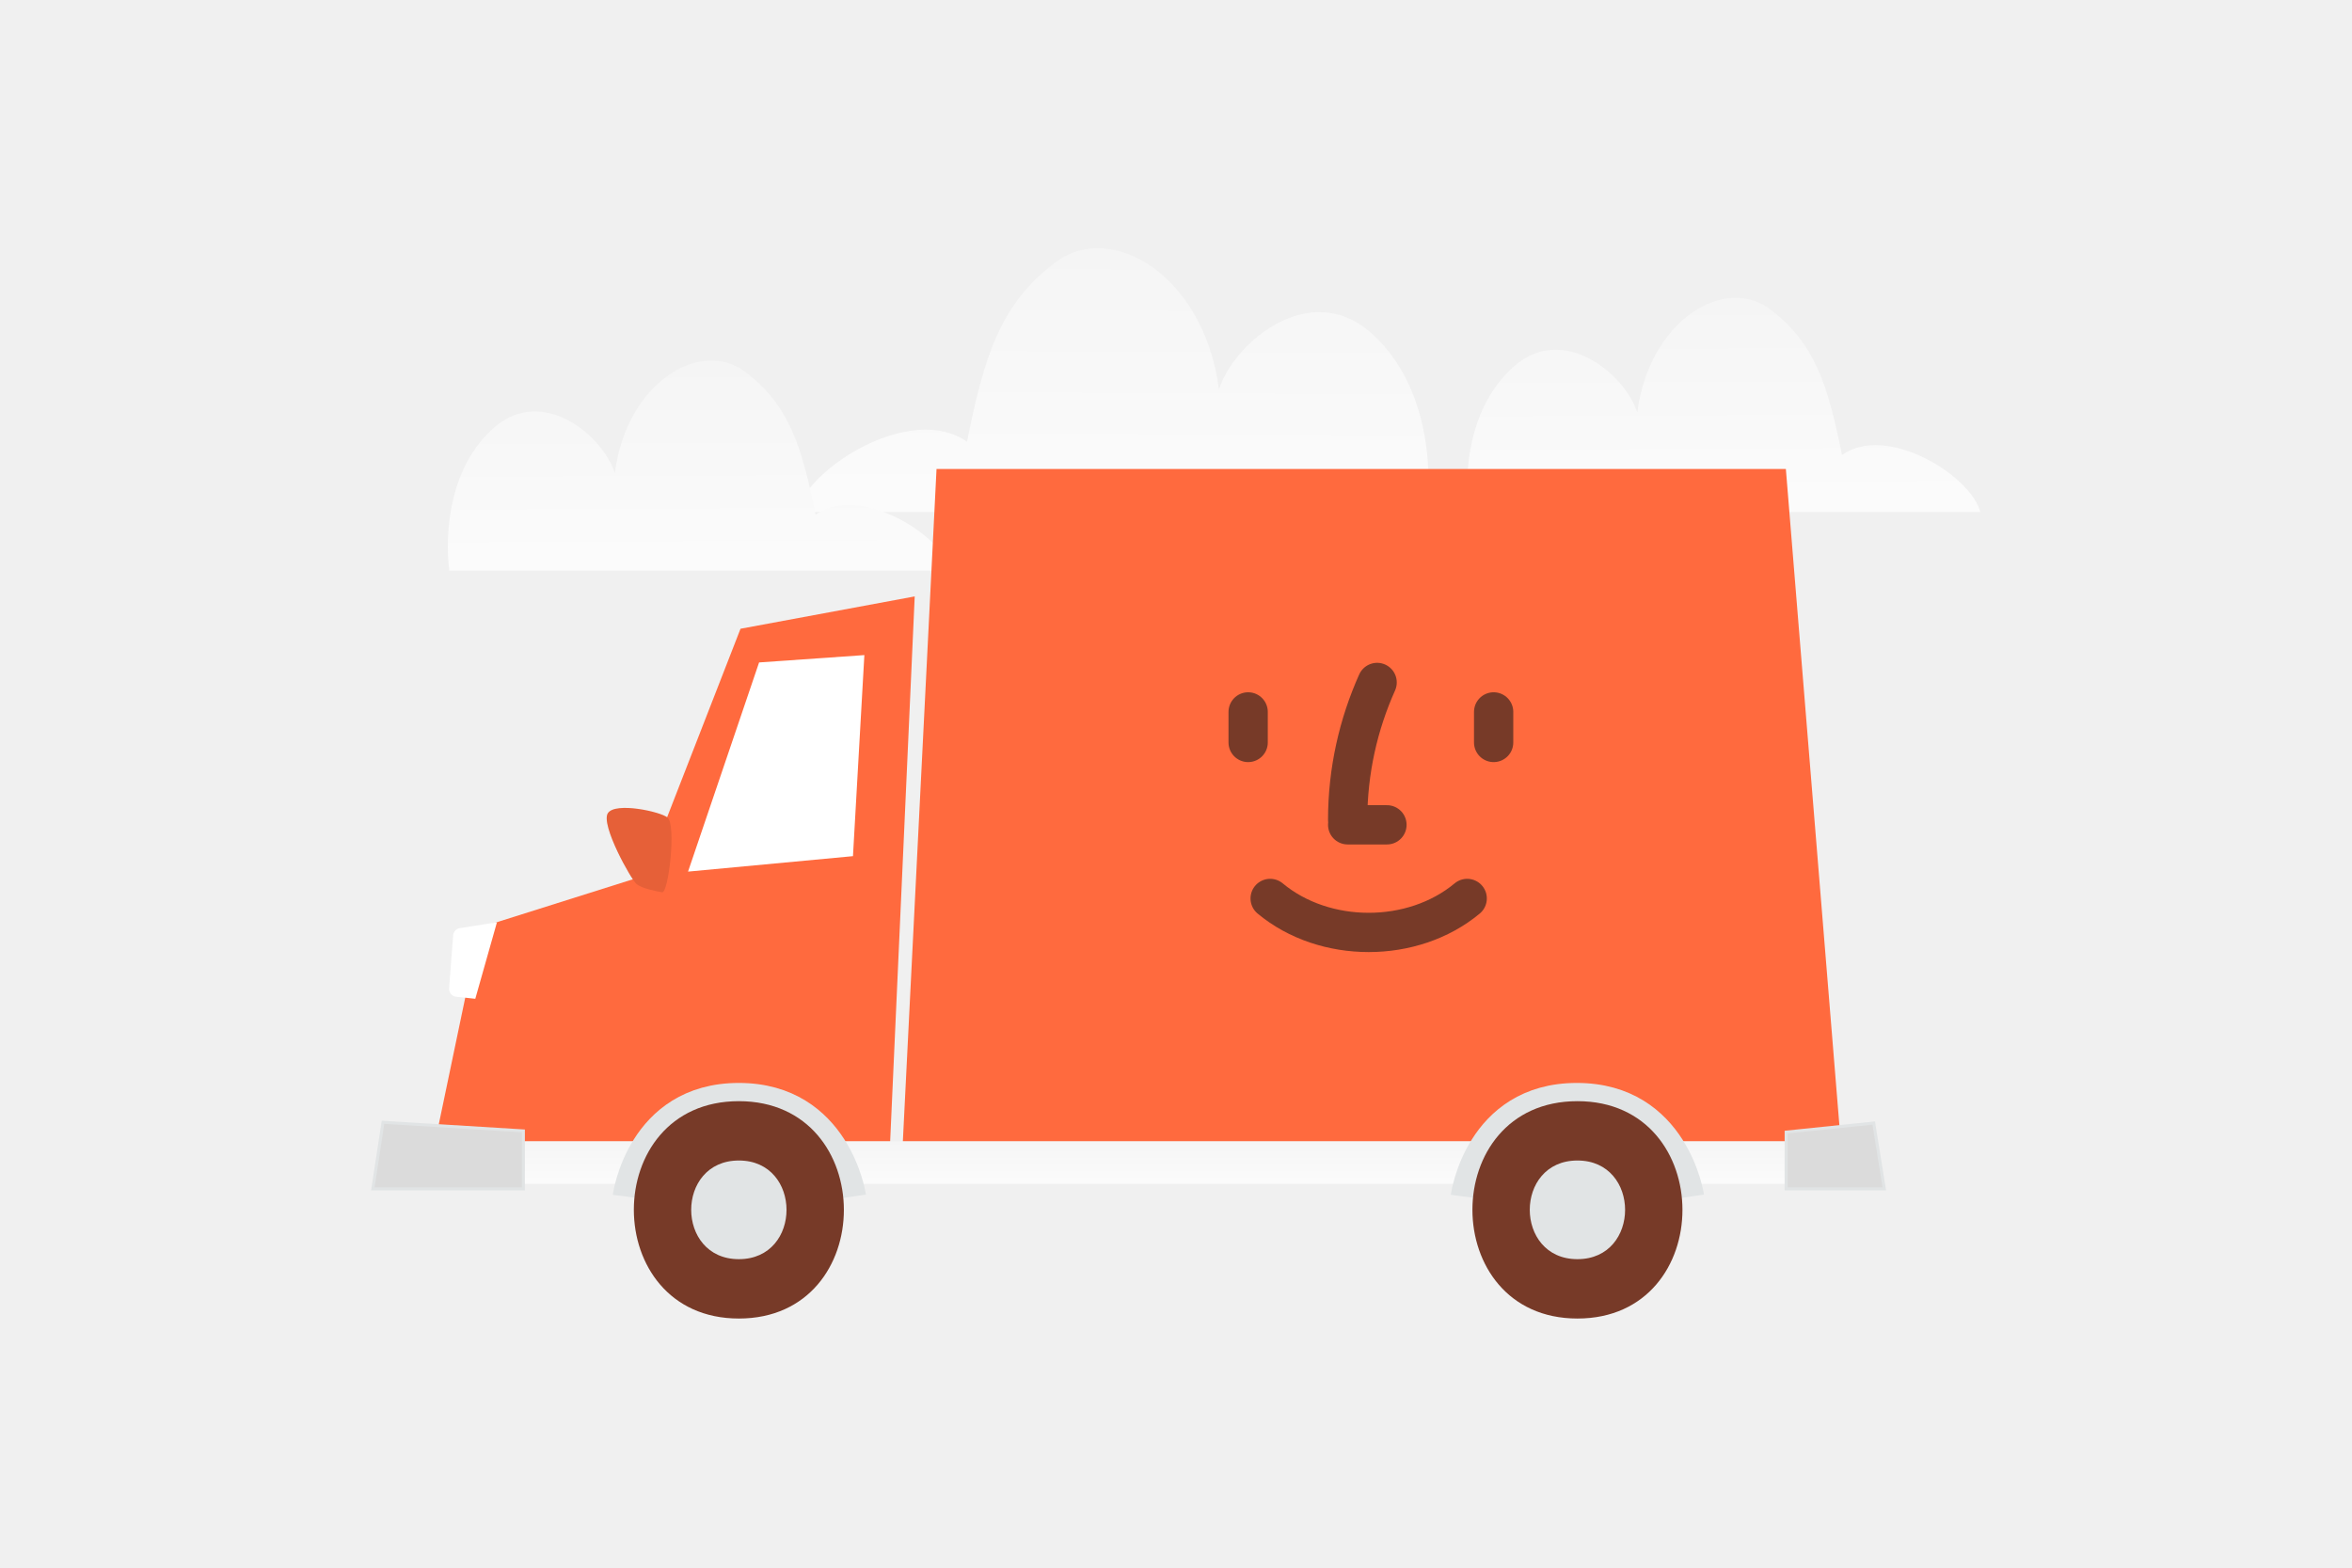
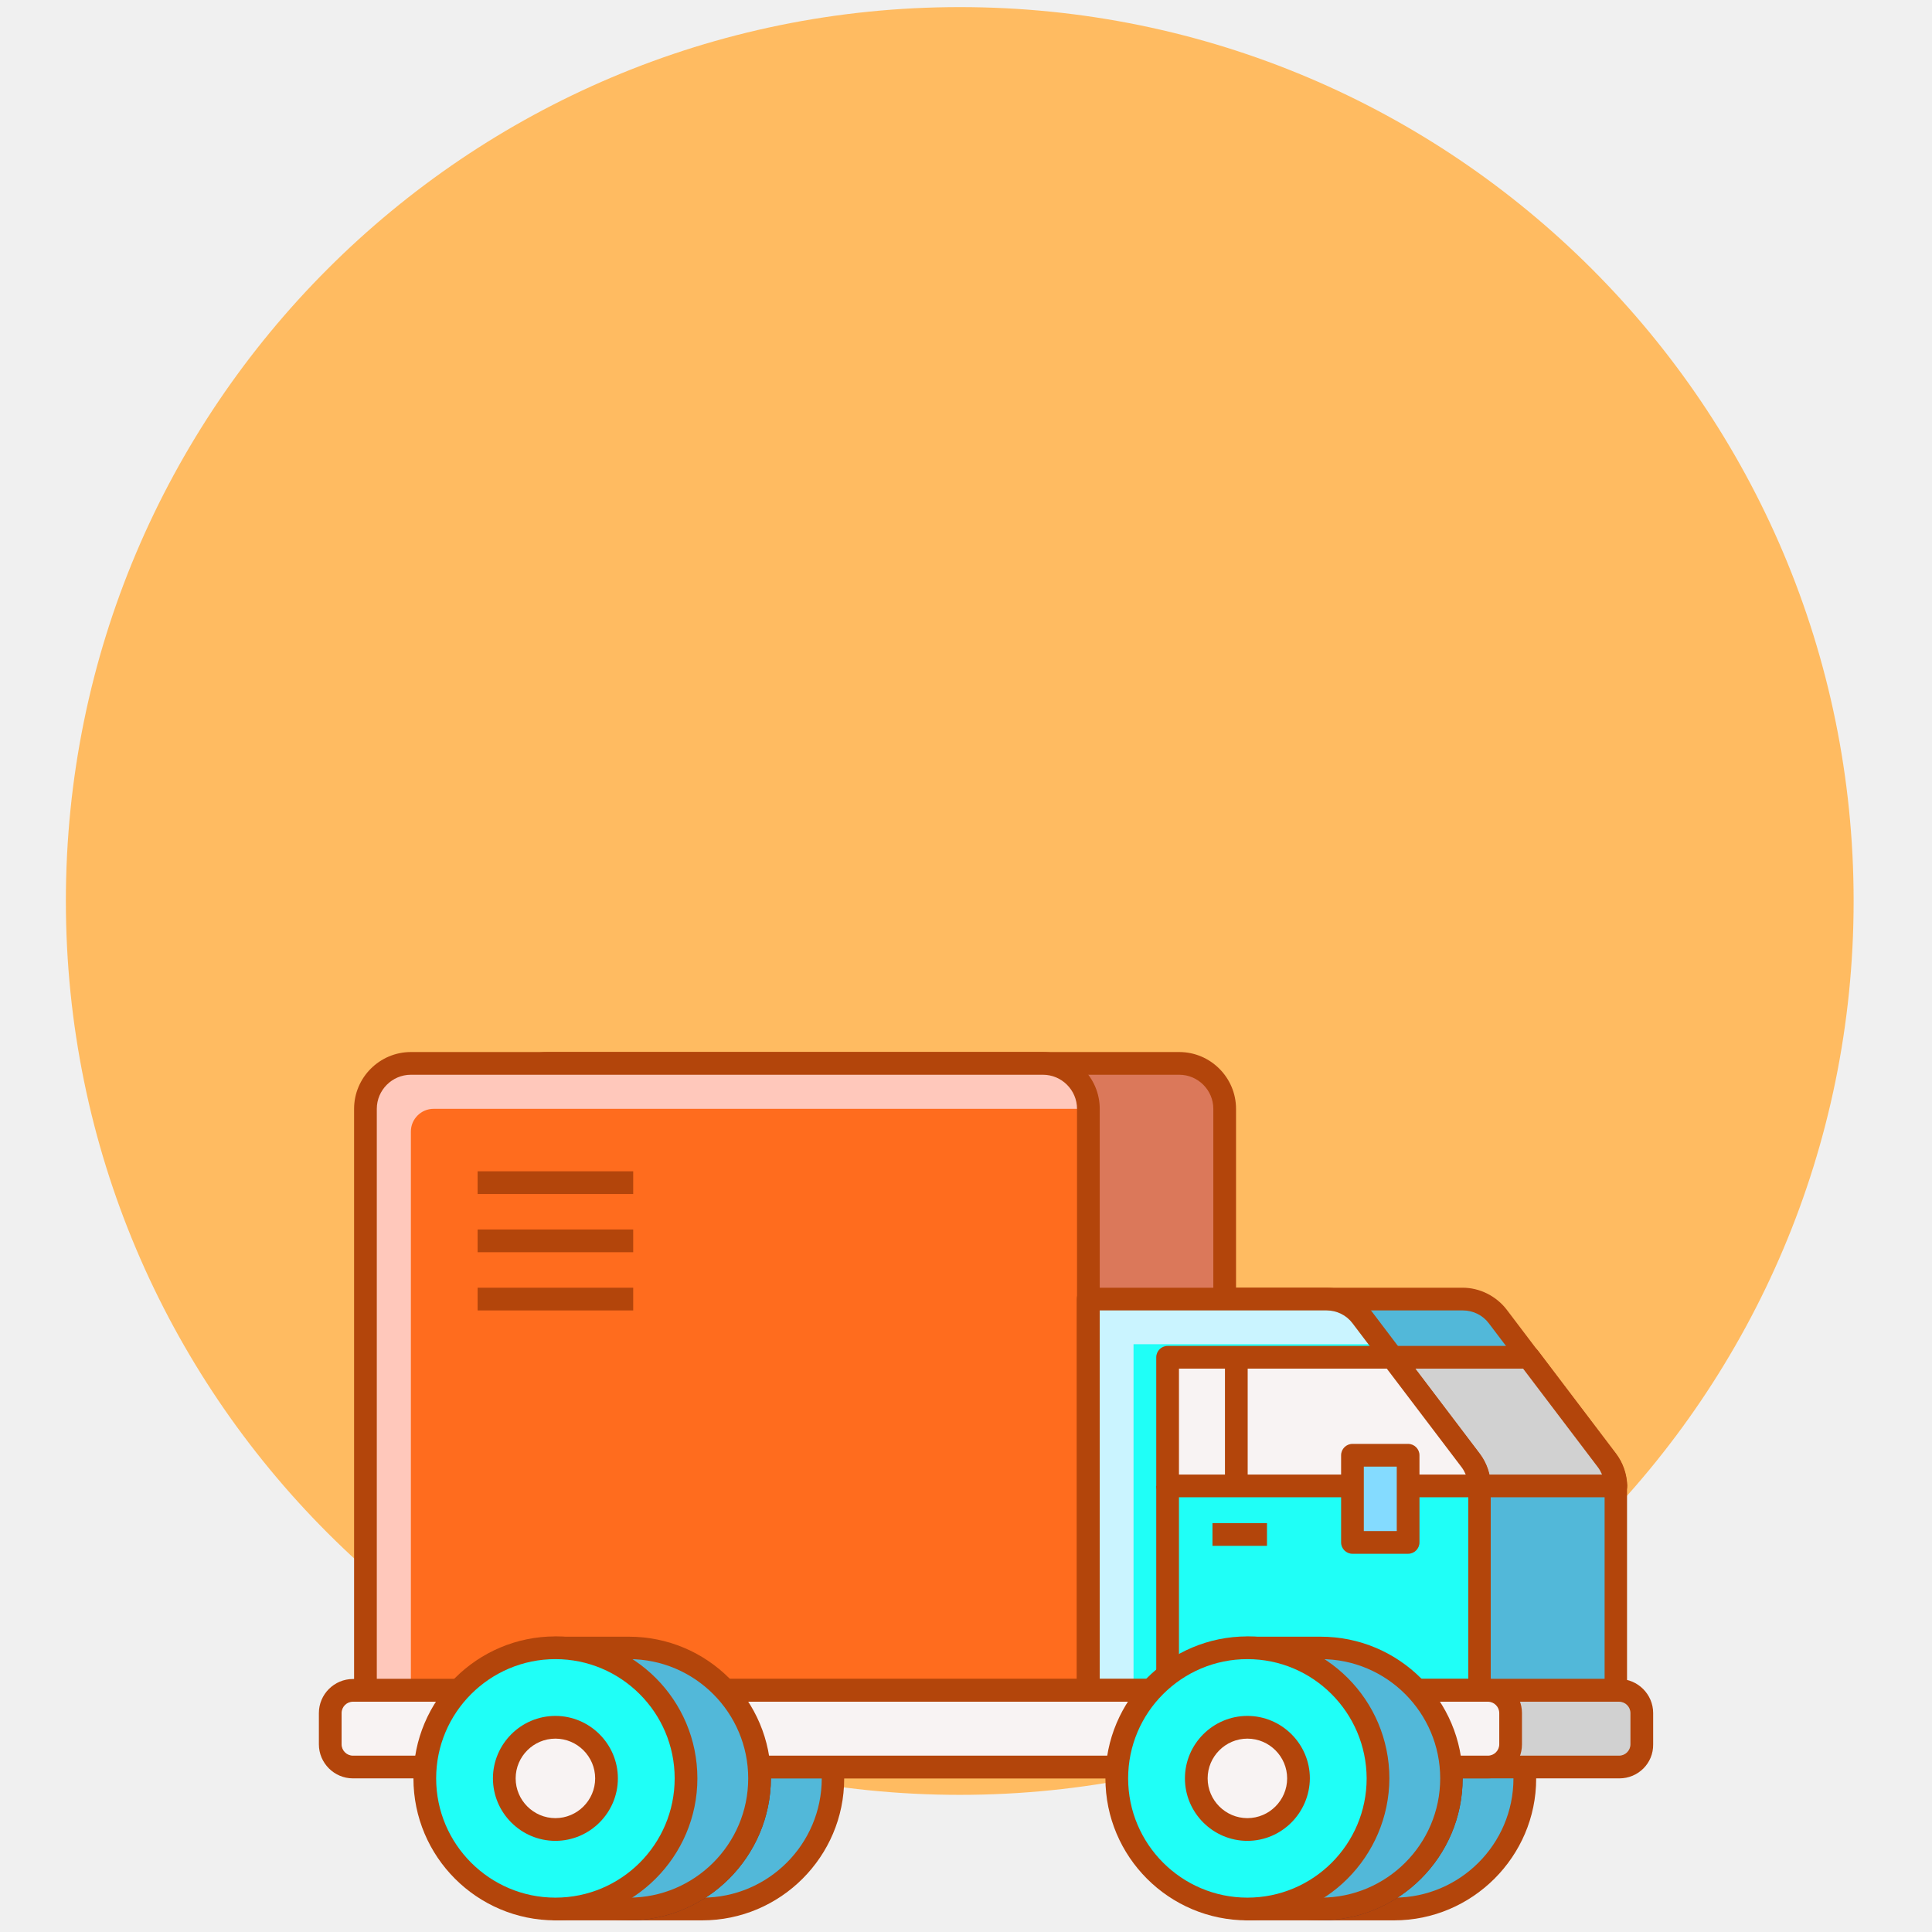
- <svg xmlns="http://www.w3.org/2000/svg" width="900" height="600" viewBox="0 0 900 600" fill="none">
-   <path fill="transparent" d="M0 0h900v600H0z" />
-   <path d="M304.876 196c4.203-17.045 43.928-41.938 65.156-26.93 6.516-32.472 12.611-52.721 33.899-68.718 21.289-15.996 56.809 4.913 62.514 48.708 5.705-18.003 34.71-42.267 58.01-21.808 21.559 18.932 23.721 50.655 21.469 68.718H304.876v.03z" fill="url(#a)" />
-   <path d="M364.009 218.43c-3.35-13.573-35.005-33.396-51.921-21.445-5.192-25.859-10.049-41.984-27.013-54.723-16.964-12.738-45.269 3.912-49.815 38.788-4.546-14.337-27.66-33.659-46.227-17.366-17.179 15.076-18.902 40.338-17.107 54.722h192.083v.024z" fill="url(#b)" />
-   <path d="M757.769 196c-3.415-13.838-35.688-34.048-52.934-21.864-5.294-26.363-10.246-42.804-27.541-55.791-17.295-12.987-46.152 3.989-50.787 39.545-4.635-14.616-28.199-34.316-47.129-17.705-17.514 15.37-19.271 41.126-17.441 55.791h195.832V196z" fill="url(#c)" />
-   <path d="m350.017 228.267-9.609 213.31H165.547l18.082-86.575 58.275-18.392a10.937 10.937 0 0 0 6.613-6.487l34.844-89.48 66.656-12.376z" fill="#ff6a3e" />
-   <path d="m330.753 250.723-4.363 76.955-63.109 5.912 27.186-80.054 40.286-2.813zM175.937 355.231l14.224-2.25-8.289 29.287-7.324-.781a3.029 3.029 0 0 1-2.698-3.237l1.55-20.275a3.014 3.014 0 0 1 2.537-2.744z" fill="#fff" />
-   <path d="M255.451 312.914c3.399 2.893.333 29.023-2.1 28.586-2.423-.436-7.612-1.435-9.713-3.088-2.101-1.653-13.903-22.8-11.033-27.186 2.87-4.386 20.217-.563 22.846 1.688z" fill="#ff6a3e" />
-   <path opacity=".1" d="M255.451 312.914c3.399 2.893.333 29.023-2.1 28.586-2.423-.436-7.612-1.435-9.713-3.088-2.101-1.653-13.903-22.8-11.033-27.186 2.87-4.386 20.217-.563 22.846 1.688z" fill="#000" />
-   <path d="M345.241 441.577h359.493L683.366 179.5h-325l-13.125 262.077z" fill="#ff6a3e" />
-   <path d="M706.548 453.104H157.51v-16.337h549.038v16.337z" fill="url(#d)" />
-   <path d="M200.276 455.009v-22.18l-53.712-3.299-3.896 25.479h57.608zm516.709-25.182-33.514 3.462v21.72h37.569l-4.055-25.182z" fill="#DBDBDB" stroke="#E1E4E5" stroke-width="1.148" />
-   <path d="M560.847 458.04s5.109-37.829 42.536-37.829 42.972 37.829 42.972 37.829" stroke="#E1E4E5" stroke-width="11.481" stroke-miterlimit="10" />
-   <path d="M603.612 421.451c53.534 0 53.626 83.189 0 83.189-53.534 0-53.626-83.189 0-83.189z" fill="#773A28" />
-   <path d="M603.612 444.16c24.293 0 24.339 37.759 0 37.759-24.304 0-24.338-37.759 0-37.759z" fill="#E1E4E5" />
-   <path d="M240.171 458.04s5.109-37.829 42.535-37.829c37.427 0 42.972 37.829 42.972 37.829" stroke="#E1E4E5" stroke-width="11.481" stroke-miterlimit="10" />
-   <path d="M282.729 421.451c53.535 0 53.626 83.189 0 83.189-53.534 0-53.626-83.189 0-83.189z" fill="#773A28" />
-   <path d="M282.729 444.16c24.293 0 24.339 37.759 0 37.759-24.304 0-24.338-37.759 0-37.759z" fill="#E1E4E5" />
-   <path d="M561.425 343.863c-20.817 17.342-54.579 17.342-75.395 0m-8.422-71.396v11.699m93.938-11.699v11.699m-55.857 31.516h15.03m-3.757-54.486c-7.152 15.974-11.273 33.761-11.273 52.606" stroke="#773A28" stroke-width="15.03" stroke-linecap="round" stroke-linejoin="round" />
-   <defs>
-     <linearGradient id="a" x1="420.597" y1="252.626" x2="421.898" y2="-14.901" gradientUnits="userSpaceOnUse">
-       <stop stop-color="#fff" />
-       <stop offset="1" stop-color="#EEE" />
-     </linearGradient>
-     <linearGradient id="b" x1="271.795" y1="263.524" x2="270.759" y2="50.482" gradientUnits="userSpaceOnUse">
-       <stop stop-color="#fff" />
-       <stop offset="1" stop-color="#EEE" />
-     </linearGradient>
-     <linearGradient id="c" x1="663.755" y1="241.974" x2="662.699" y2="24.774" gradientUnits="userSpaceOnUse">
-       <stop stop-color="#fff" />
-       <stop offset="1" stop-color="#EEE" />
-     </linearGradient>
-     <linearGradient id="d" x1="420.322" y1="462.263" x2="420.337" y2="418.989" gradientUnits="userSpaceOnUse">
-       <stop stop-color="#fff" />
-       <stop offset="1" stop-color="#EEE" />
-     </linearGradient>
-   </defs>
+ <svg xmlns="http://www.w3.org/2000/svg" version="1.1" id="레이어_1" x="0px" y="0px" viewBox="0 0 680.4 680.4" style="enable-background:new 0 0 680.4 680.4;" xml:space="preserve">
+   <style type="text/css">
+ 	.st0{fill:#FFBB61;}
+ 	.st1{fill:#CC6E2E;}
+ 	.st2{fill:#B3450B;}
+ 	.st3{fill:#FF6C1E;}
+ 	.st4{fill:#52B8D9;}
+ 	.st5{fill:#1FFFF7;stroke:#000000;stroke-width:0.866;stroke-miterlimit:10;}
+ 	.st6{fill:#88FFF6;}
+ 	.st7{fill:#F9DD9D;}
+ 	.st8{fill:#F8F3F3;}
+ 	.st9{fill:#63312D;}
+ 	.st10{fill:#FFD5B0;}
+ 	.st11{fill:#82D9FF;}
+ 	.st12{fill:#F9A287;}
+ 	.st13{fill:#B3450B;stroke:#000000;stroke-width:0.866;stroke-miterlimit:10;}
+ 	.st14{fill:#FF7E38;stroke:#000000;stroke-width:0.866;stroke-miterlimit:10;}
+ 	.st15{fill:#FF6C1E;stroke:#000000;stroke-width:0.866;stroke-miterlimit:10;}
+ 	.st16{fill:#00B3AC;stroke:#000000;stroke-width:0.866;stroke-miterlimit:10;}
+ 	.st17{fill:#CAF4FF;}
+ 	.st18{fill:#FFEECF;}
+ 	.st19{fill:#EEEEEE;}
+ 	.st20{fill:#EFC36A;}
+ 	.st21{fill:#AF5B48;}
+ 	.st22{fill:#FFC8BB;}
+ 	.st23{fill:#0277BD;}
+ 	.st24{fill:#84DBFF;}
+ 	.st25{fill:#DB785A;}
+ 	.st26{fill:#D1D1D1;}
+ </style>
+   <circle class="st0" cx="338" cy="317.3" r="314.8" />
+   <path class="st4" d="M247.3,672.3c25.4,0,46-20.6,46-46c0-25.4-20.6-46-46-46h-25.9v91.9H247.3z" />
+   <path class="st2" d="M247.3,676.3h-25.9c-2.2,0-4-1.8-4-4v-91.9c0-2.2,1.8-4,4-4h25.9c27.6,0,50,22.4,50,50  C297.3,653.8,274.9,676.3,247.3,676.3z M225.5,668.3h21.9c23.1,0,42-18.8,42-42c0-23.1-18.8-42-42-42h-21.9V668.3z" />
+   <path class="st24" d="M267.4,626.3c0,25.4-20.6,46-46,46c-25.4,0-46-20.6-46-46c0-25.4,20.6-46,46-46  C246.8,580.3,267.4,600.9,267.4,626.3z" />
+   <path class="st9" d="M221.5,676.3c-27.6,0-50-22.4-50-50c0-27.6,22.4-50,50-50c27.6,0,50,22.4,50,50  C271.4,653.8,249,676.3,221.5,676.3z M221.5,584.3c-23.1,0-42,18.8-42,42c0,23.1,18.8,42,42,42c23.1,0,42-18.8,42-42  C263.4,603.1,244.6,584.3,221.5,584.3z" />
+   <path class="st8" d="M239.4,626.3c0,9.9-8.1,18-18,18c-9.9,0-18-8.1-18-18c0-9.9,8.1-18,18-18C231.4,608.3,239.4,616.4,239.4,626.3z  " />
+   <path class="st9" d="M221.5,648.3c-12.1,0-22-9.9-22-22c0-12.1,9.9-22,22-22c12.1,0,22,9.9,22,22  C243.4,638.4,233.6,648.3,221.5,648.3z M221.5,612.3c-7.7,0-14,6.3-14,14c0,7.7,6.3,14,14,14c7.7,0,14-6.3,14-14  C235.4,618.6,229.2,612.3,221.5,612.3z" />
+   <path class="st4" d="M491,672.3c25.4,0,46-20.6,46-46c0-25.4-20.6-46-46-46h-25.9v91.9H491z" />
+   <path class="st2" d="M491,676.3h-25.9c-2.2,0-4-1.8-4-4v-91.9c0-2.2,1.8-4,4-4H491c27.6,0,50,22.4,50,50  C541,653.8,518.5,676.3,491,676.3z M469.1,668.3H491c23.1,0,42-18.8,42-42c0-23.1-18.8-42-42-42h-21.9V668.3z" />
+   <path class="st24" d="M511.1,626.3c0,25.4-20.6,46-46,46c-25.4,0-46-20.6-46-46c0-25.4,20.6-46,46-46  C490.5,580.3,511.1,600.9,511.1,626.3z" />
+   <path class="st9" d="M465.1,676.3c-27.6,0-50-22.4-50-50c0-27.6,22.4-50,50-50c27.6,0,50,22.4,50,50  C515.1,653.8,492.7,676.3,465.1,676.3z M465.1,584.3c-23.1,0-42,18.8-42,42c0,23.1,18.8,42,42,42s42-18.8,42-42  C507.1,603.1,488.3,584.3,465.1,584.3z" />
+   <path class="st8" d="M483.1,626.3c0,9.9-8.1,18-18,18s-18-8.1-18-18c0-9.9,8.1-18,18-18S483.1,616.4,483.1,626.3z" />
+   <path class="st9" d="M465.1,648.3c-12.1,0-22-9.9-22-22c0-12.1,9.9-22,22-22c12.1,0,22,9.9,22,22  C487.1,638.4,477.2,648.3,465.1,648.3z M465.1,612.3c-7.7,0-14,6.3-14,14c0,7.7,6.3,14,14,14c7.7,0,14-6.3,14-14  C479.1,618.6,472.8,612.3,465.1,612.3z" />
+   <path class="st8" d="M501,626.3c0,9.9-8.1,18-18,18s-18-8.1-18-18c0-9.9,8.1-18,18-18S501,616.4,501,626.3z" />
+   <path class="st9" d="M483,648.3c-12.1,0-22-9.9-22-22c0-12.1,9.9-22,22-22s22,9.9,22,22C505,638.4,495.1,648.3,483,648.3z   M483,612.3c-7.7,0-14,6.3-14,14c0,7.7,6.3,14,14,14c7.7,0,14-6.3,14-14C497,618.6,490.7,612.3,483,612.3z" />
+   <path class="st25" d="M431.2,595.3H176.7V390.5c0-8.8,7.2-16,16-16h222.6c8.8,0,16,7.2,16,16V595.3z" />
+   <path class="st2" d="M431.2,599.3H176.7c-2.2,0-4-1.8-4-4V390.5c0-11,9-20,20-20h222.6c11,0,20,9,20,20v204.9  C435.2,597.6,433.4,599.3,431.2,599.3z M180.7,591.3h246.6V390.5c0-6.6-5.4-12-12-12H192.6c-6.6,0-12,5.4-12,12V591.3z" />
+   <path class="st3" d="M383.2,595.3H128.7V390.5c0-8.8,7.2-16,16-16h222.6c8.8,0,16,7.2,16,16V595.3z" />
+   <path class="st22" d="M144.7,398.5c0-4.4,3.6-8,8-8h230.6c0-8.8-7.2-16-16-16H144.7c-8.8,0-16,7.2-16,16v204.9h16V398.5z" />
+   <path class="st2" d="M383.2,599.3H128.7c-2.2,0-4-1.8-4-4V390.5c0-11,9-20,20-20h222.6c11,0,20,9,20,20v204.9  C387.2,597.6,385.5,599.3,383.2,599.3z M132.7,591.3h246.6V390.5c0-6.6-5.4-12-12-12H144.7c-6.6,0-12,5.4-12,12V591.3z" />
+   <path class="st4" d="M569.1,595.3H431.2V457.5h83.9c4.8,0,9.4,2.3,12.3,6.1l38.5,50.8c2,2.7,3.1,6,3.1,9.3V595.3z" />
+   <path class="st2" d="M569.1,599.3H431.2c-2.2,0-4-1.8-4-4V457.5c0-2.2,1.8-4,4-4h83.9c6,0,11.8,2.9,15.5,7.7l38.5,50.8  c2.5,3.4,3.9,7.5,3.9,11.7v71.6C573.1,597.6,571.3,599.3,569.1,599.3z M435.2,591.3h129.9v-67.6c0-2.5-0.8-4.9-2.3-6.9L524.3,466  c-2.1-2.8-5.5-4.5-9.1-4.5h-79.9V591.3z" />
+   <path class="st26" d="M566,514.4L538.4,478h-79.2v45.2H569C568.9,520.1,567.9,517,566,514.4z" />
+   <path class="st2" d="M569,527.3H459.2c-2.2,0-4-1.8-4-4V478c0-2.2,1.8-4,4-4h79.2c1.2,0,2.4,0.6,3.2,1.6l27.6,36.4  c2.4,3.2,3.7,7,3.9,11.2c0,1.1-0.4,2.1-1.1,2.9C571.1,526.8,570.1,527.3,569,527.3z M463.2,519.3h101c-0.4-0.9-0.8-1.7-1.4-2.5  L536.4,482h-73.2V519.3z" />
+   <path class="st5" d="M521.1,595.3H383.2V457.5h83.9c4.8,0,9.4,2.3,12.3,6.1l38.5,50.8c2,2.7,3.1,6,3.1,9.3V595.3z" />
+   <path class="st17" d="M399.2,473.4h83.9c1.5,0,2.9,0.3,4.3,0.7l-8-10.6c-2.9-3.8-7.5-6.1-12.3-6.1h-83.9v137.9h16V473.4z" />
+   <path class="st2" d="M521.1,599.3H383.2c-2.2,0-4-1.8-4-4V457.5c0-2.2,1.8-4,4-4h83.9c6,0,11.8,2.9,15.5,7.7l38.5,50.8  c2.5,3.4,3.9,7.5,3.9,11.7v71.6C525.1,597.6,523.3,599.3,521.1,599.3z M387.2,591.3h129.9v-67.6c0-2.5-0.8-4.9-2.3-6.9L476.3,466  c-2.1-2.8-5.5-4.5-9.1-4.5h-79.9V591.3z" />
+   <path class="st26" d="M570.3,622.3H162.5v-27h407.7c4.4,0,8,3.6,8,8v11C578.3,618.8,574.7,622.3,570.3,622.3z" />
+   <path class="st2" d="M570.3,626.3H162.5c-2.2,0-4-1.8-4-4v-27c0-2.2,1.8-4,4-4h407.7c6.6,0,12,5.4,12,12v11  C582.3,621,576.9,626.3,570.3,626.3z M166.5,618.3h403.7c2.2,0,4-1.8,4-4v-11c0-2.2-1.8-4-4-4H166.5V618.3z" />
+   <path class="st8" d="M524,622.3H124.3c-4.4,0-8-3.6-8-8v-11c0-4.4,3.6-8,8-8H524c4.4,0,8,3.6,8,8v11  C532,618.8,528.4,622.3,524,622.3z" />
+   <path class="st2" d="M524,626.3H124.3c-6.6,0-12-5.4-12-12v-11c0-6.6,5.4-12,12-12H524c6.6,0,12,5.4,12,12v11  C536,621,530.6,626.3,524,626.3z M124.3,599.3c-2.2,0-4,1.8-4,4v11c0,2.2,1.8,4,4,4H524c2.2,0,4-1.8,4-4v-11c0-2.2-1.8-4-4-4H124.3z  " />
+   <path class="st8" d="M518,514.4L490.4,478h-79.2v45.2h109.8C521,520.1,519.9,517,518,514.4z" />
+   <path class="st2" d="M521.1,527.3H411.2c-2.2,0-4-1.8-4-4V478c0-2.2,1.8-4,4-4h79.2c1.2,0,2.4,0.6,3.2,1.6l27.6,36.4  c2.4,3.2,3.7,7,3.9,11.2c0,1.1-0.4,2.1-1.1,2.9C523.2,526.8,522.1,527.3,521.1,527.3z M415.2,519.3h101c-0.4-0.9-0.8-1.7-1.4-2.5  L488.4,482h-73.2V519.3z" />
+   <path class="st2" d="M407.2,523.3h8v70.3h-8V523.3z" />
+   <path class="st2" d="M427,536.4h19.2v8H427V536.4z" />
+   <path class="st24" d="M476.3,512.4h19.6v30.7h-19.6V512.4z" />
+   <path class="st2" d="M495.9,547.2h-19.6c-2.2,0-4-1.8-4-4v-30.7c0-2.2,1.8-4,4-4h19.6c2.2,0,4,1.8,4,4v30.7  C499.9,545.4,498.1,547.2,495.9,547.2z M480.3,539.2h11.6v-22.7h-11.6V539.2z" />
+   <path class="st4" d="M221.5,672.3c25.4,0,46-20.6,46-46c0-25.4-20.6-46-46-46h-25.9v91.9H221.5z" />
+   <path class="st2" d="M221.5,676.3h-25.9c-2.2,0-4-1.8-4-4v-91.9c0-2.2,1.8-4,4-4h25.9c27.6,0,50,22.4,50,50  C271.4,653.8,249,676.3,221.5,676.3z M199.6,668.3h21.9c23.1,0,42-18.8,42-42c0-23.1-18.8-42-42-42h-21.9V668.3z" />
+   <path class="st5" d="M241.6,626.3c0,25.4-20.6,46-46,46c-25.4,0-46-20.6-46-46c0-25.4,20.6-46,46-46  C221,580.3,241.6,600.9,241.6,626.3z" />
+   <path class="st2" d="M195.6,676.3c-27.6,0-50-22.4-50-50c0-27.6,22.4-50,50-50c27.6,0,50,22.4,50,50  C245.6,653.8,223.1,676.3,195.6,676.3z M195.6,584.3c-23.1,0-42,18.8-42,42c0,23.1,18.8,42,42,42s42-18.8,42-42  C237.6,603.1,218.7,584.3,195.6,584.3z" />
+   <path class="st8" d="M213.6,626.3c0,9.9-8.1,18-18,18c-9.9,0-18-8.1-18-18c0-9.9,8.1-18,18-18C205.5,608.3,213.6,616.4,213.6,626.3z  " />
+   <path class="st2" d="M195.6,648.3c-12.1,0-22-9.9-22-22c0-12.1,9.9-22,22-22c12.1,0,22,9.9,22,22  C217.6,638.4,207.7,648.3,195.6,648.3z M195.6,612.3c-7.7,0-14,6.3-14,14c0,7.7,6.3,14,14,14c7.7,0,14-6.3,14-14  C209.6,618.6,203.3,612.3,195.6,612.3z" />
+   <path class="st4" d="M465.1,672.3c25.4,0,46-20.6,46-46c0-25.4-20.6-46-46-46h-25.9v91.9H465.1z" />
+   <path class="st2" d="M465.1,676.3h-25.9c-2.2,0-4-1.8-4-4v-91.9c0-2.2,1.8-4,4-4h25.9c27.6,0,50,22.4,50,50  C515.1,653.8,492.7,676.3,465.1,676.3z M443.3,668.3h21.9c23.1,0,42-18.8,42-42c0-23.1-18.8-42-42-42h-21.9V668.3z" />
+   <path class="st5" d="M485.2,626.3c0,25.4-20.6,46-46,46c-25.4,0-46-20.6-46-46c0-25.4,20.6-46,46-46  C464.7,580.3,485.2,600.9,485.2,626.3z" />
+   <path class="st2" d="M439.3,676.3c-27.6,0-50-22.4-50-50c0-27.6,22.4-50,50-50c27.6,0,50,22.4,50,50  C489.2,653.8,466.8,676.3,439.3,676.3z M439.3,584.3c-23.1,0-42,18.8-42,42c0,23.1,18.8,42,42,42s42-18.8,42-42  C481.2,603.1,462.4,584.3,439.3,584.3z" />
+   <path class="st8" d="M457.3,626.3c0,9.9-8.1,18-18,18s-18-8.1-18-18c0-9.9,8.1-18,18-18S457.3,616.4,457.3,626.3z" />
+   <g>
+     <path class="st2" d="M439.3,648.3c-12.1,0-22-9.9-22-22c0-12.1,9.9-22,22-22c12.1,0,22,9.9,22,22   C461.2,638.4,451.4,648.3,439.3,648.3z M439.3,612.3c-7.7,0-14,6.3-14,14c0,7.7,6.3,14,14,14s14-6.3,14-14   C453.3,618.6,447,612.3,439.3,612.3z" />
+     <path class="st2" d="M168.2,412.5H223v8h-54.8V412.5z" />
+     <path class="st2" d="M168.2,433H223v8h-54.8V433z" />
+     <path class="st2" d="M168.2,453.5H223v8h-54.8V453.5z" />
+     <path class="st2" d="M431.4,478h8v45.3h-8V478z" />
+   </g>
</svg>
